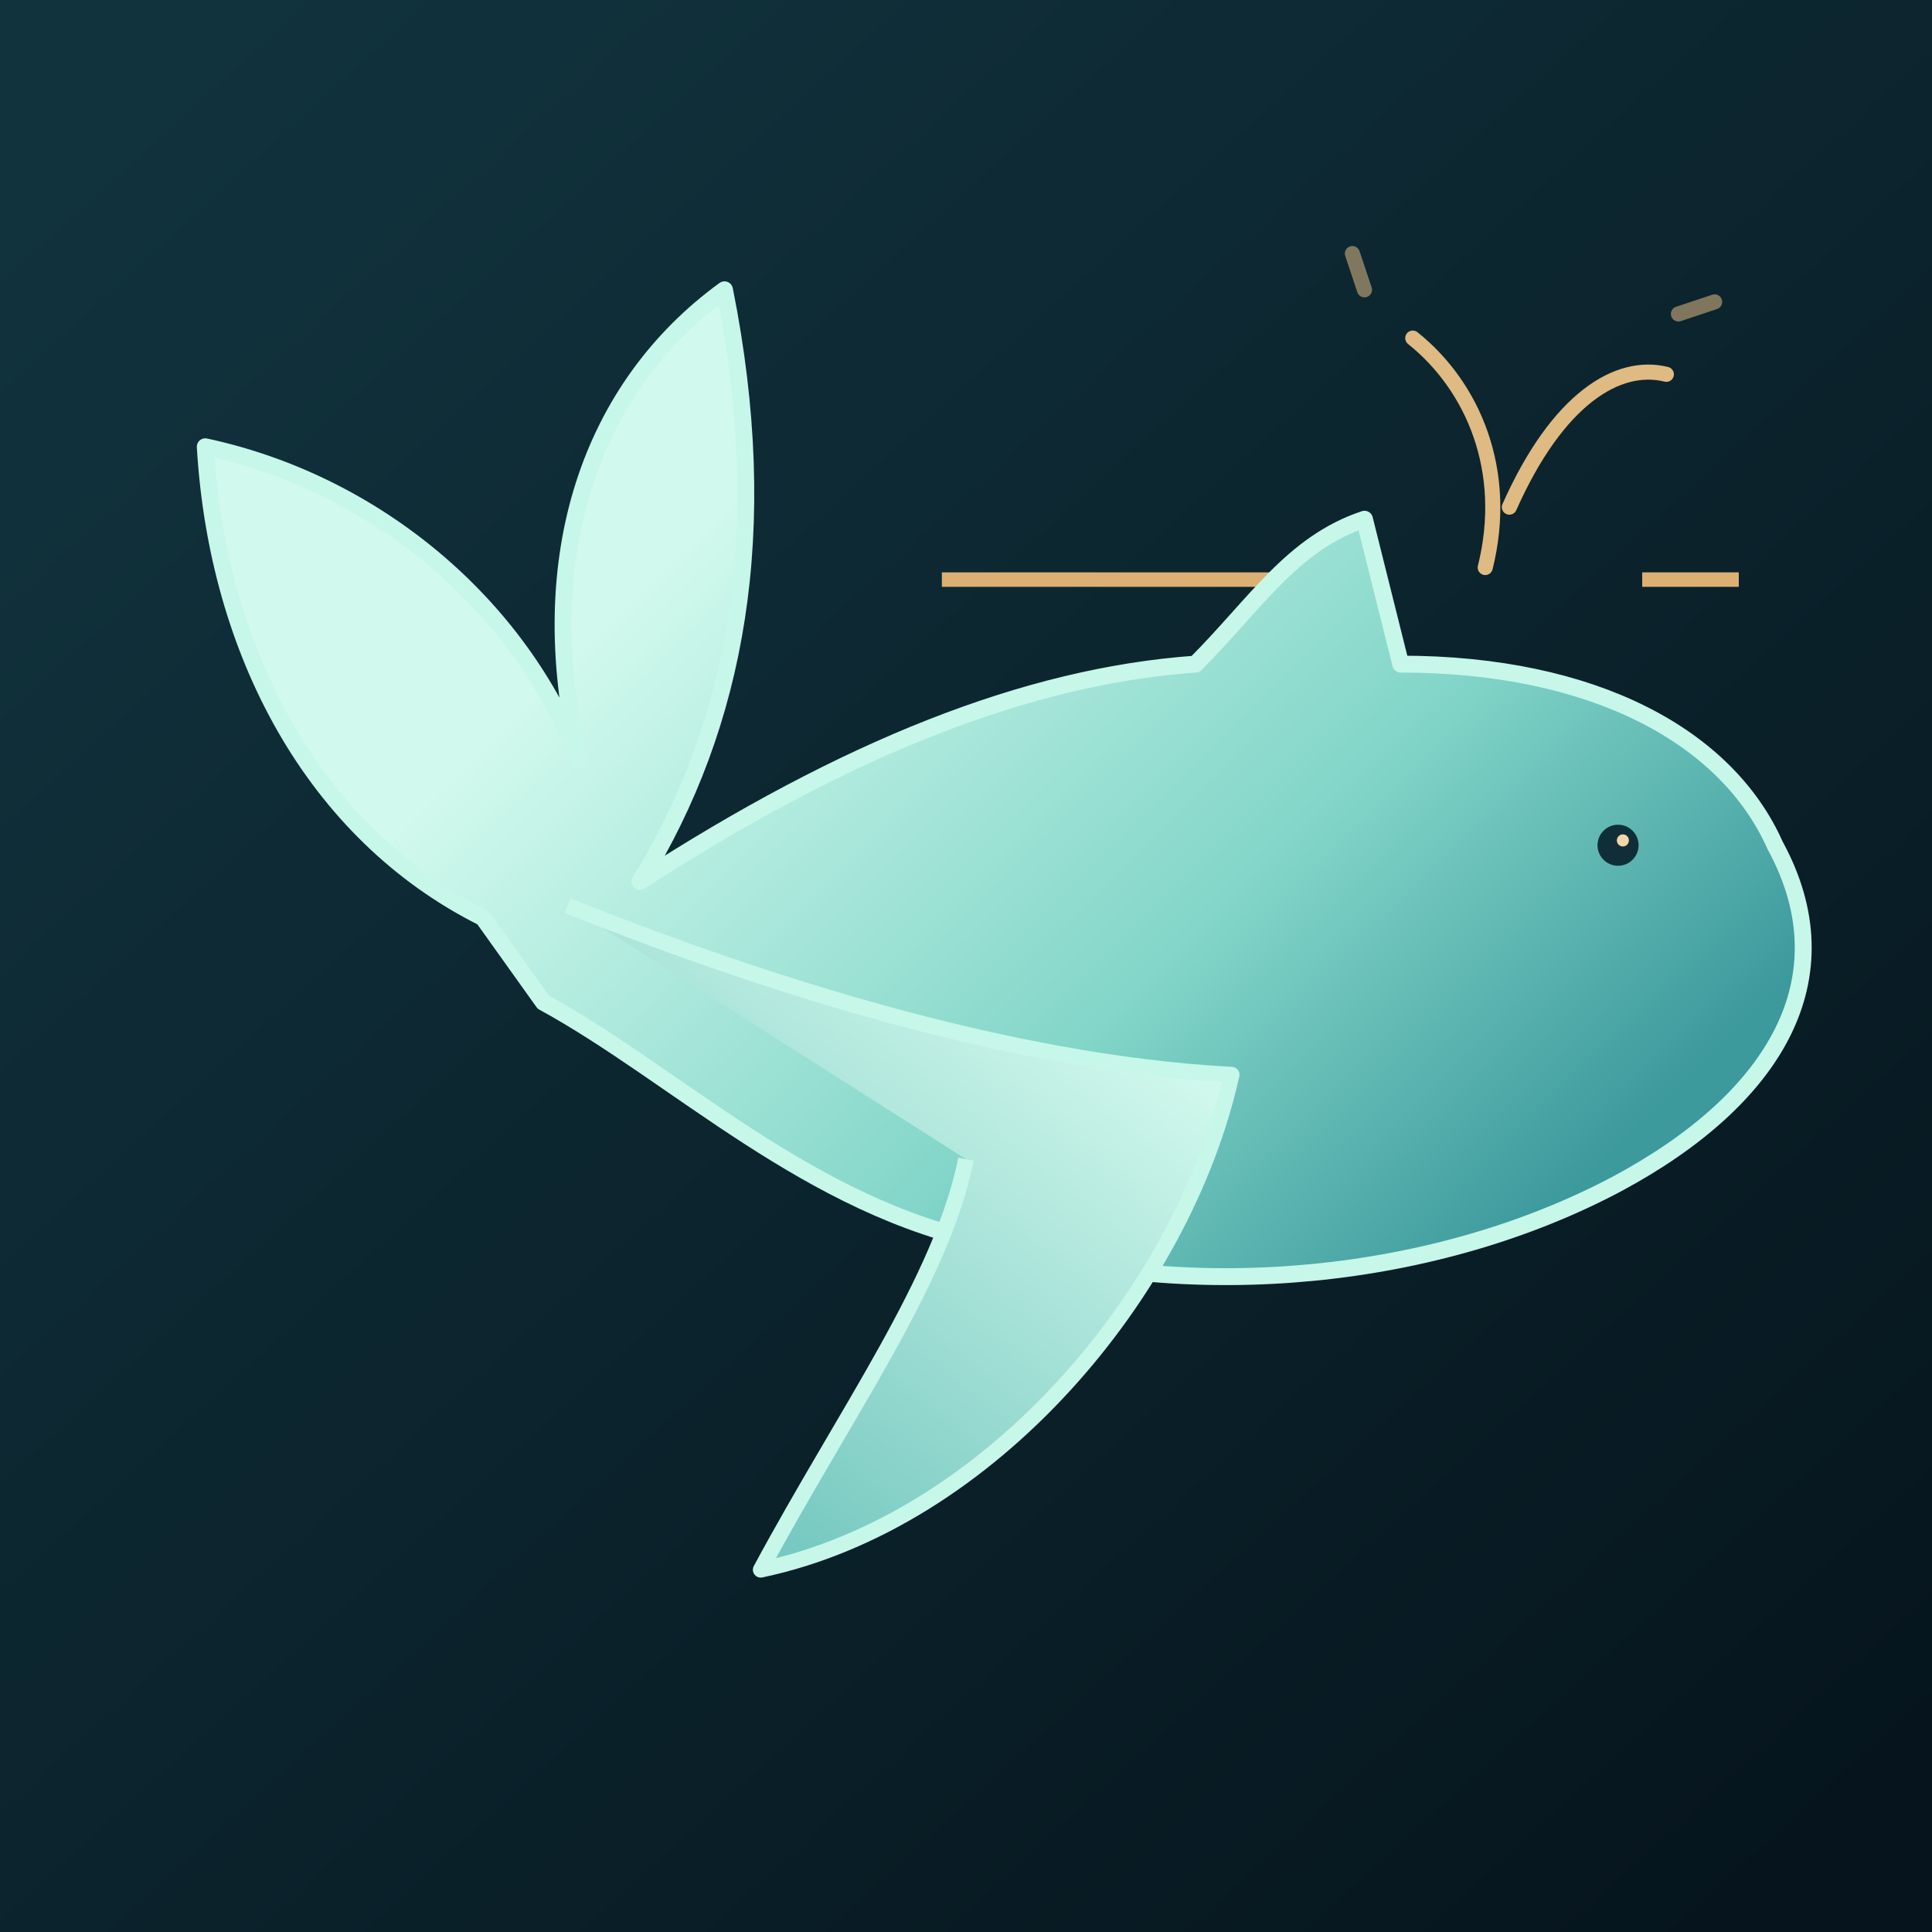
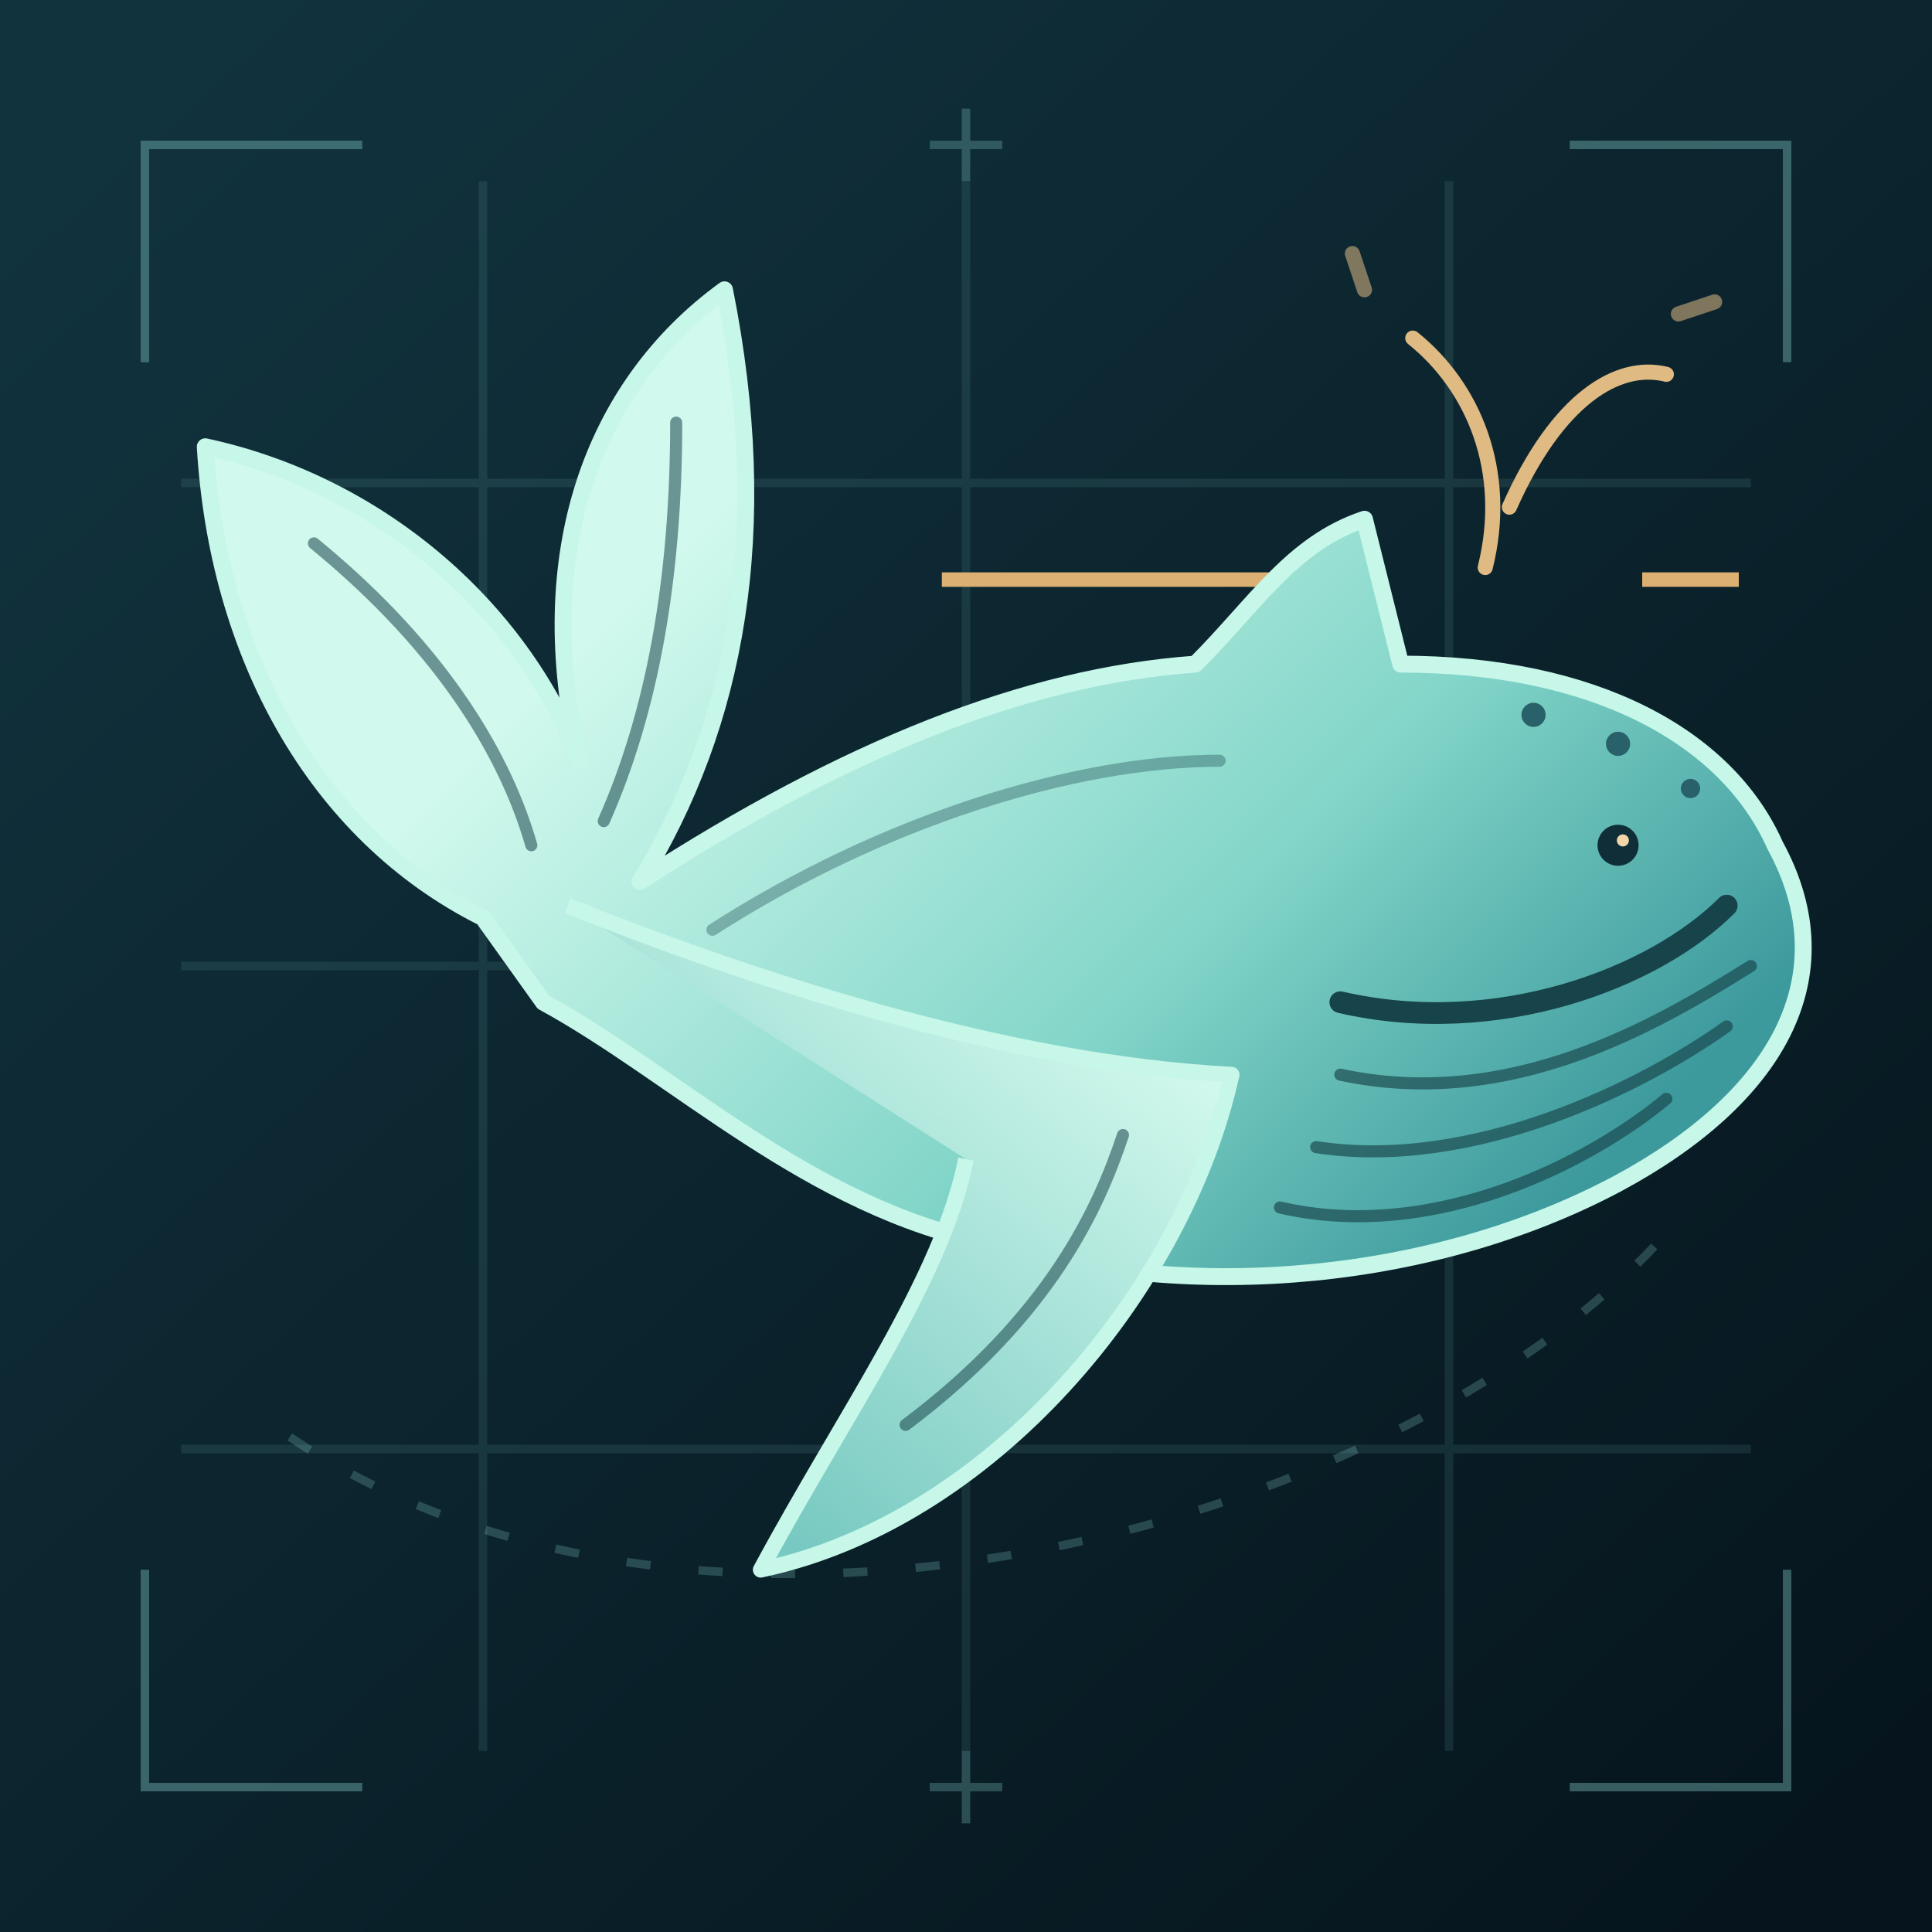
<svg xmlns="http://www.w3.org/2000/svg" viewBox="0 0 160 160" fill="none">
  <defs>
    <linearGradient id="sea" x1="12" y1="8" x2="147" y2="156" gradientUnits="userSpaceOnUse">
      <stop stop-color="#11333e" />
      <stop offset="1" stop-color="#06151d" />
    </linearGradient>
    <linearGradient id="body" x1="53" y1="49" x2="116" y2="113" gradientUnits="userSpaceOnUse">
      <stop stop-color="#d1f9ed" />
      <stop offset=".58" stop-color="#83d6c9" />
      <stop offset="1" stop-color="#3c999c" />
    </linearGradient>
    <linearGradient id="fin" x1="100" y1="87" x2="67" y2="129" gradientUnits="userSpaceOnUse">
      <stop stop-color="#d5faee" />
      <stop offset="1" stop-color="#77c9c1" />
    </linearGradient>
  </defs>
  <path fill="url(#sea)" d="M0 0H160V160H0Z" />
+   <g class="chart" stroke="#80c5c2" stroke-width=".7">
+     <path opacity=".12" d="M40 15V145M80 15V145M120 15V145M15 40H145M15 80H145M15 120H145" />
+     <path opacity=".4" d="M12 30V12H30M130 12H148V30M148 130V148H130M30 148H12V130" />
+     <path opacity=".3" d="M77 12H83M80 9V15M77 148H83M80 145V151" />
+     <path opacity=".26" stroke-dasharray="2 4" d="M24 119C58 142 117 127 139 101" />
+   </g>
  <path class="surface" d="M21 48H37M78 48H109M136 48H144" stroke="#dcaf72" stroke-width="1.2" />
  <path d="M40 76C26 69 18 54 17 37C31 40 43 50 48 63C44 46 49 32 60 24C64 44 61 60 53 73C70 62 85 56 99 55C104 50 107 45 113 43L116 55C132 55 143 61 147 70C153 81 147 91 134 98C119 106 99 108 82 103C67 100 56 89 45 83L40 76Z" fill="url(#body)" stroke="#c6f7e9" stroke-width="1.4" stroke-linejoin="round" />
  <path d="M47 75C62 81 83 88 102 89C98 107 82 126 63 130C70 117 78 106 80 96" fill="url(#fin)" stroke="#c6f7e9" stroke-width="1.3" stroke-linejoin="round" />
+   <g class="engraving" stroke="#17434a" stroke-linecap="round">
+     <path d="M111 83C124 86 137 81 143 75" stroke-width="1.8" />
+     <path d="M111 89C125 92 137 85 145 80M109 95C122 97 136 90 143 85M106 100C119 103 132 96 138 91" stroke-width="1" opacity=".65" />
+     <path d="M26 45C37 54 42 63 44 70M56 35C56 48 54 59 50 68M75 118C87 109 91 100 93 94" stroke-width="1" opacity=".55" />
+     <path d="M59 77C73 68 89 63 101 63" stroke-width="1" opacity=".35" />
+   </g>
  <circle cx="134" cy="70" r="1.7" fill="#102e38" />
  <circle cx="134.4" cy="69.6" r=".5" fill="#f3d6a8" />
+   <g class="detail" fill="#28616a">
+     <circle cx="127" cy="59.2" r="1" />
+     <circle cx="134" cy="61.6" r="1" />
+     <circle cx="140" cy="65.3" r=".8" />
+   </g>
  <g class="breath" stroke="#dfba83" stroke-width="1.25" stroke-linecap="round">
    <path d="M123 47C125 39 122 32 117 28M125 42C129 33 134 30 138 31" />
    <path d="M113 24L112 21M139 26L142 25" opacity=".55" />
  </g>
</svg>
